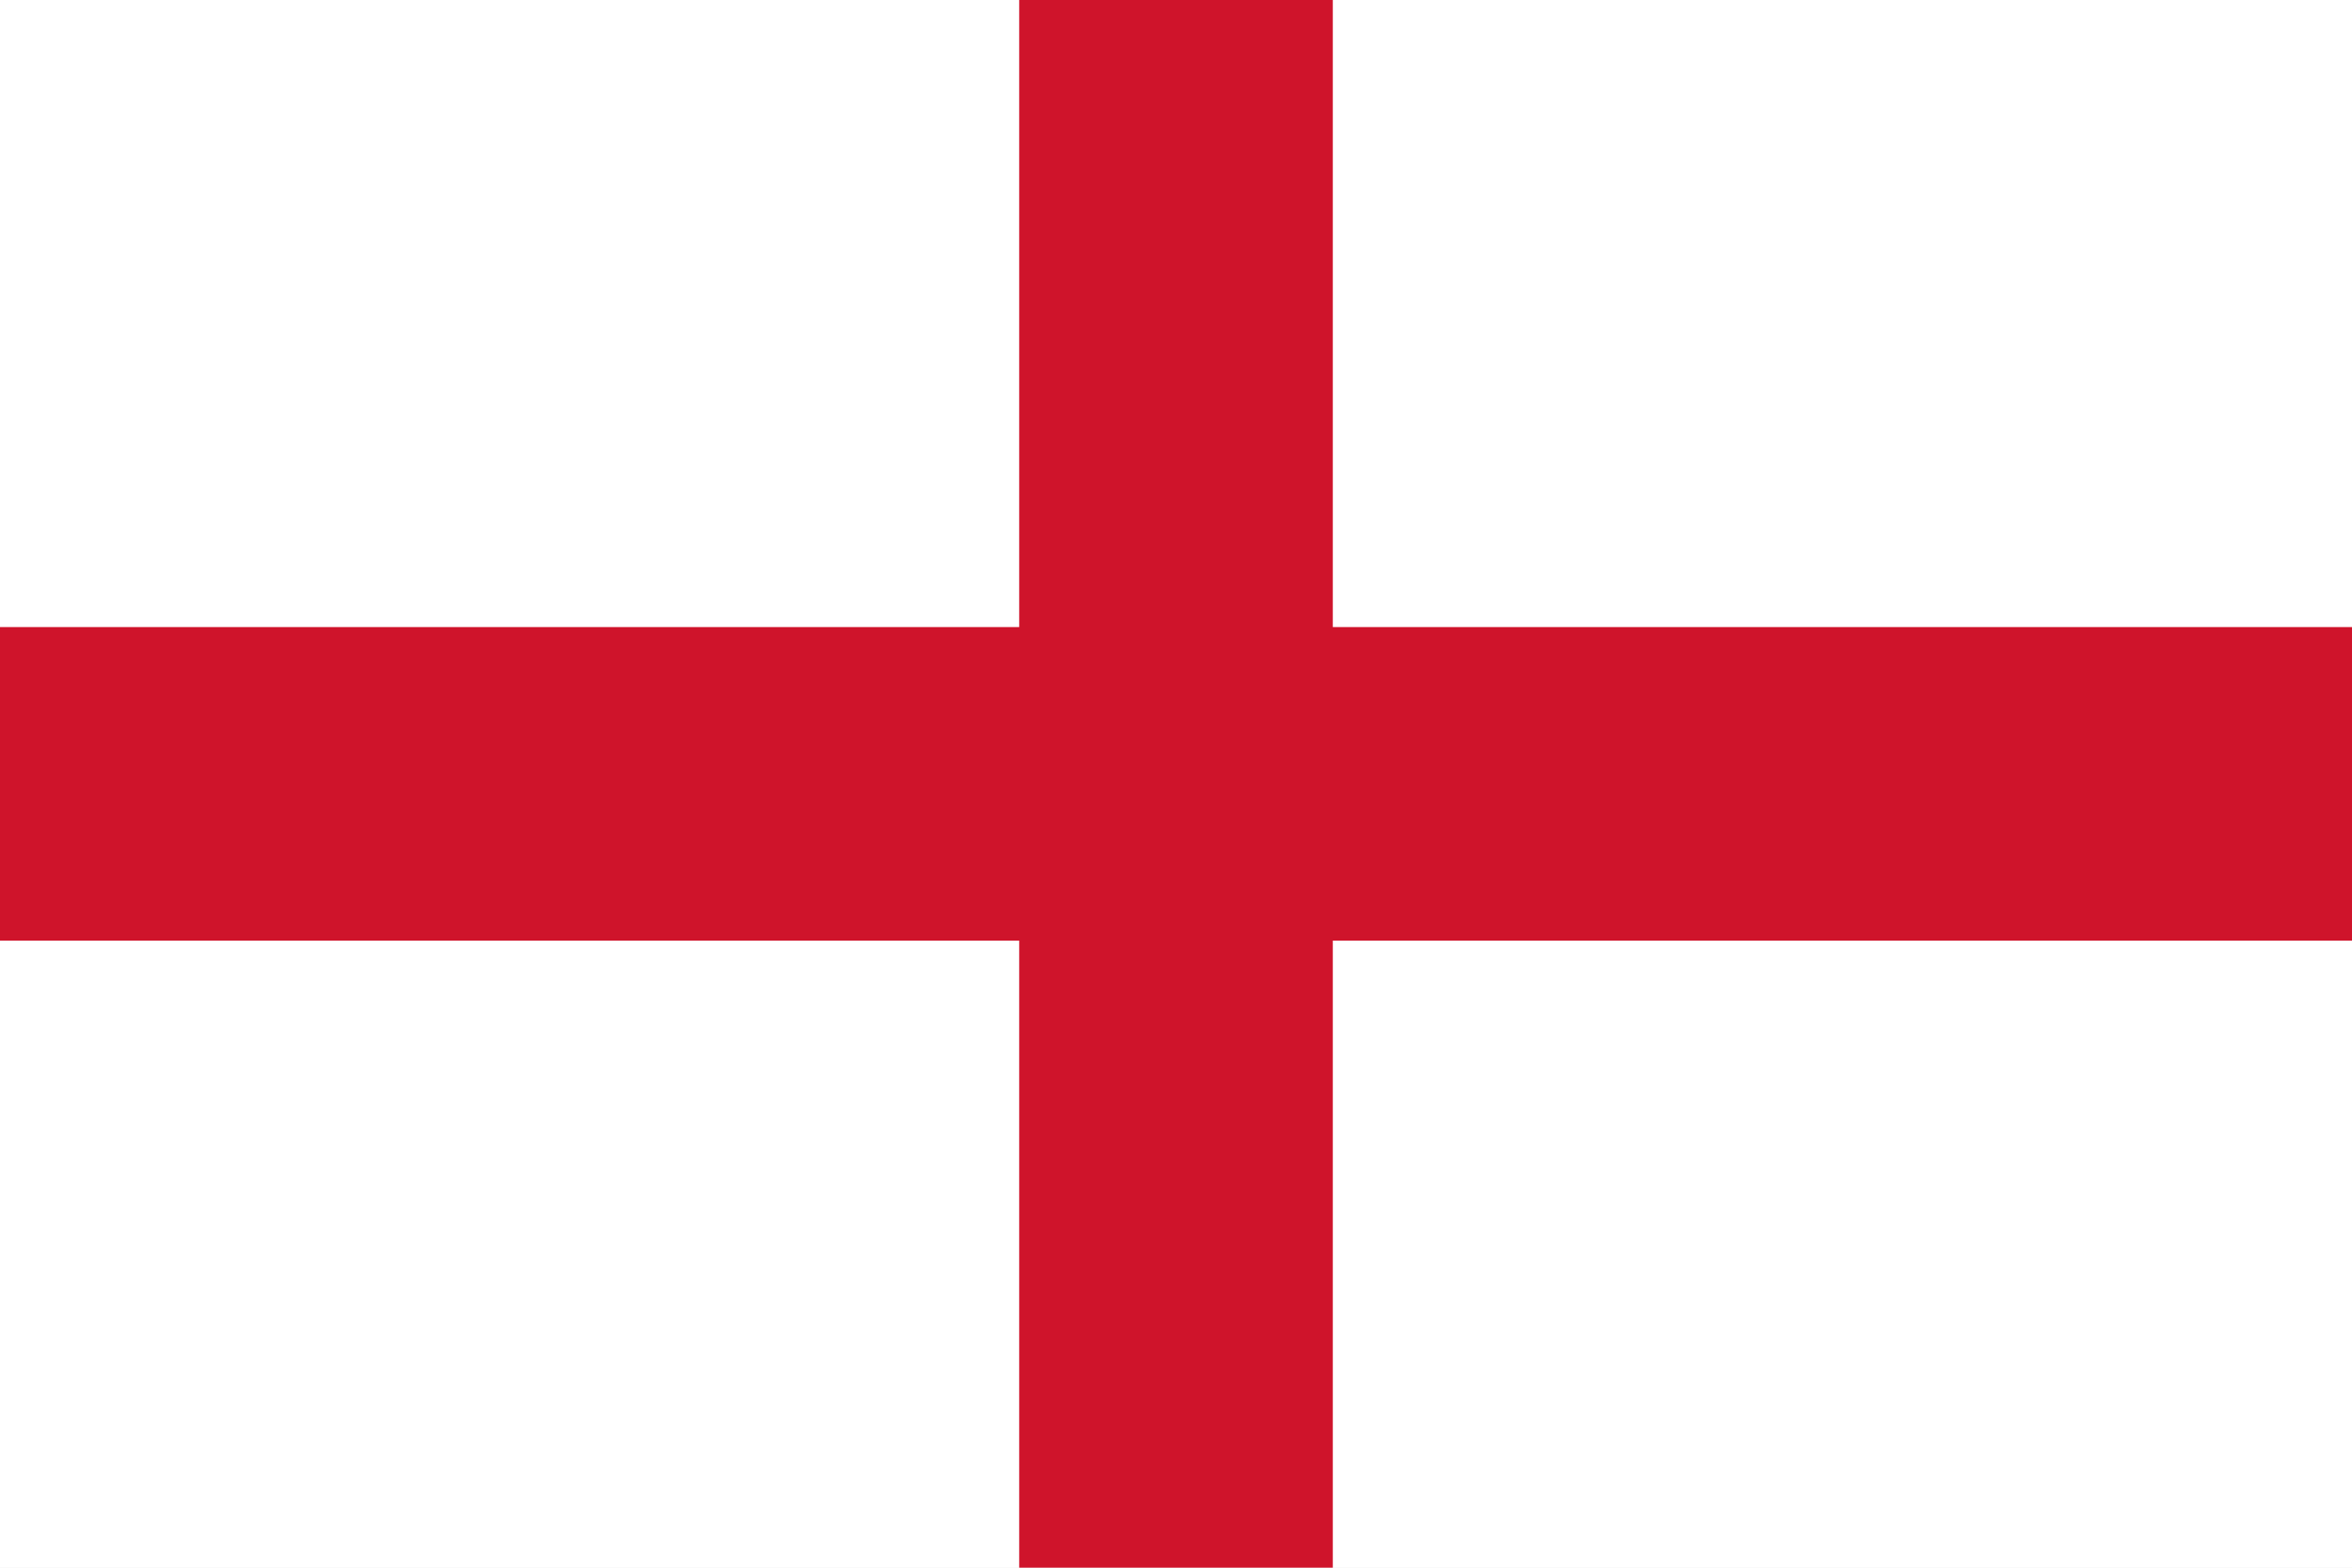
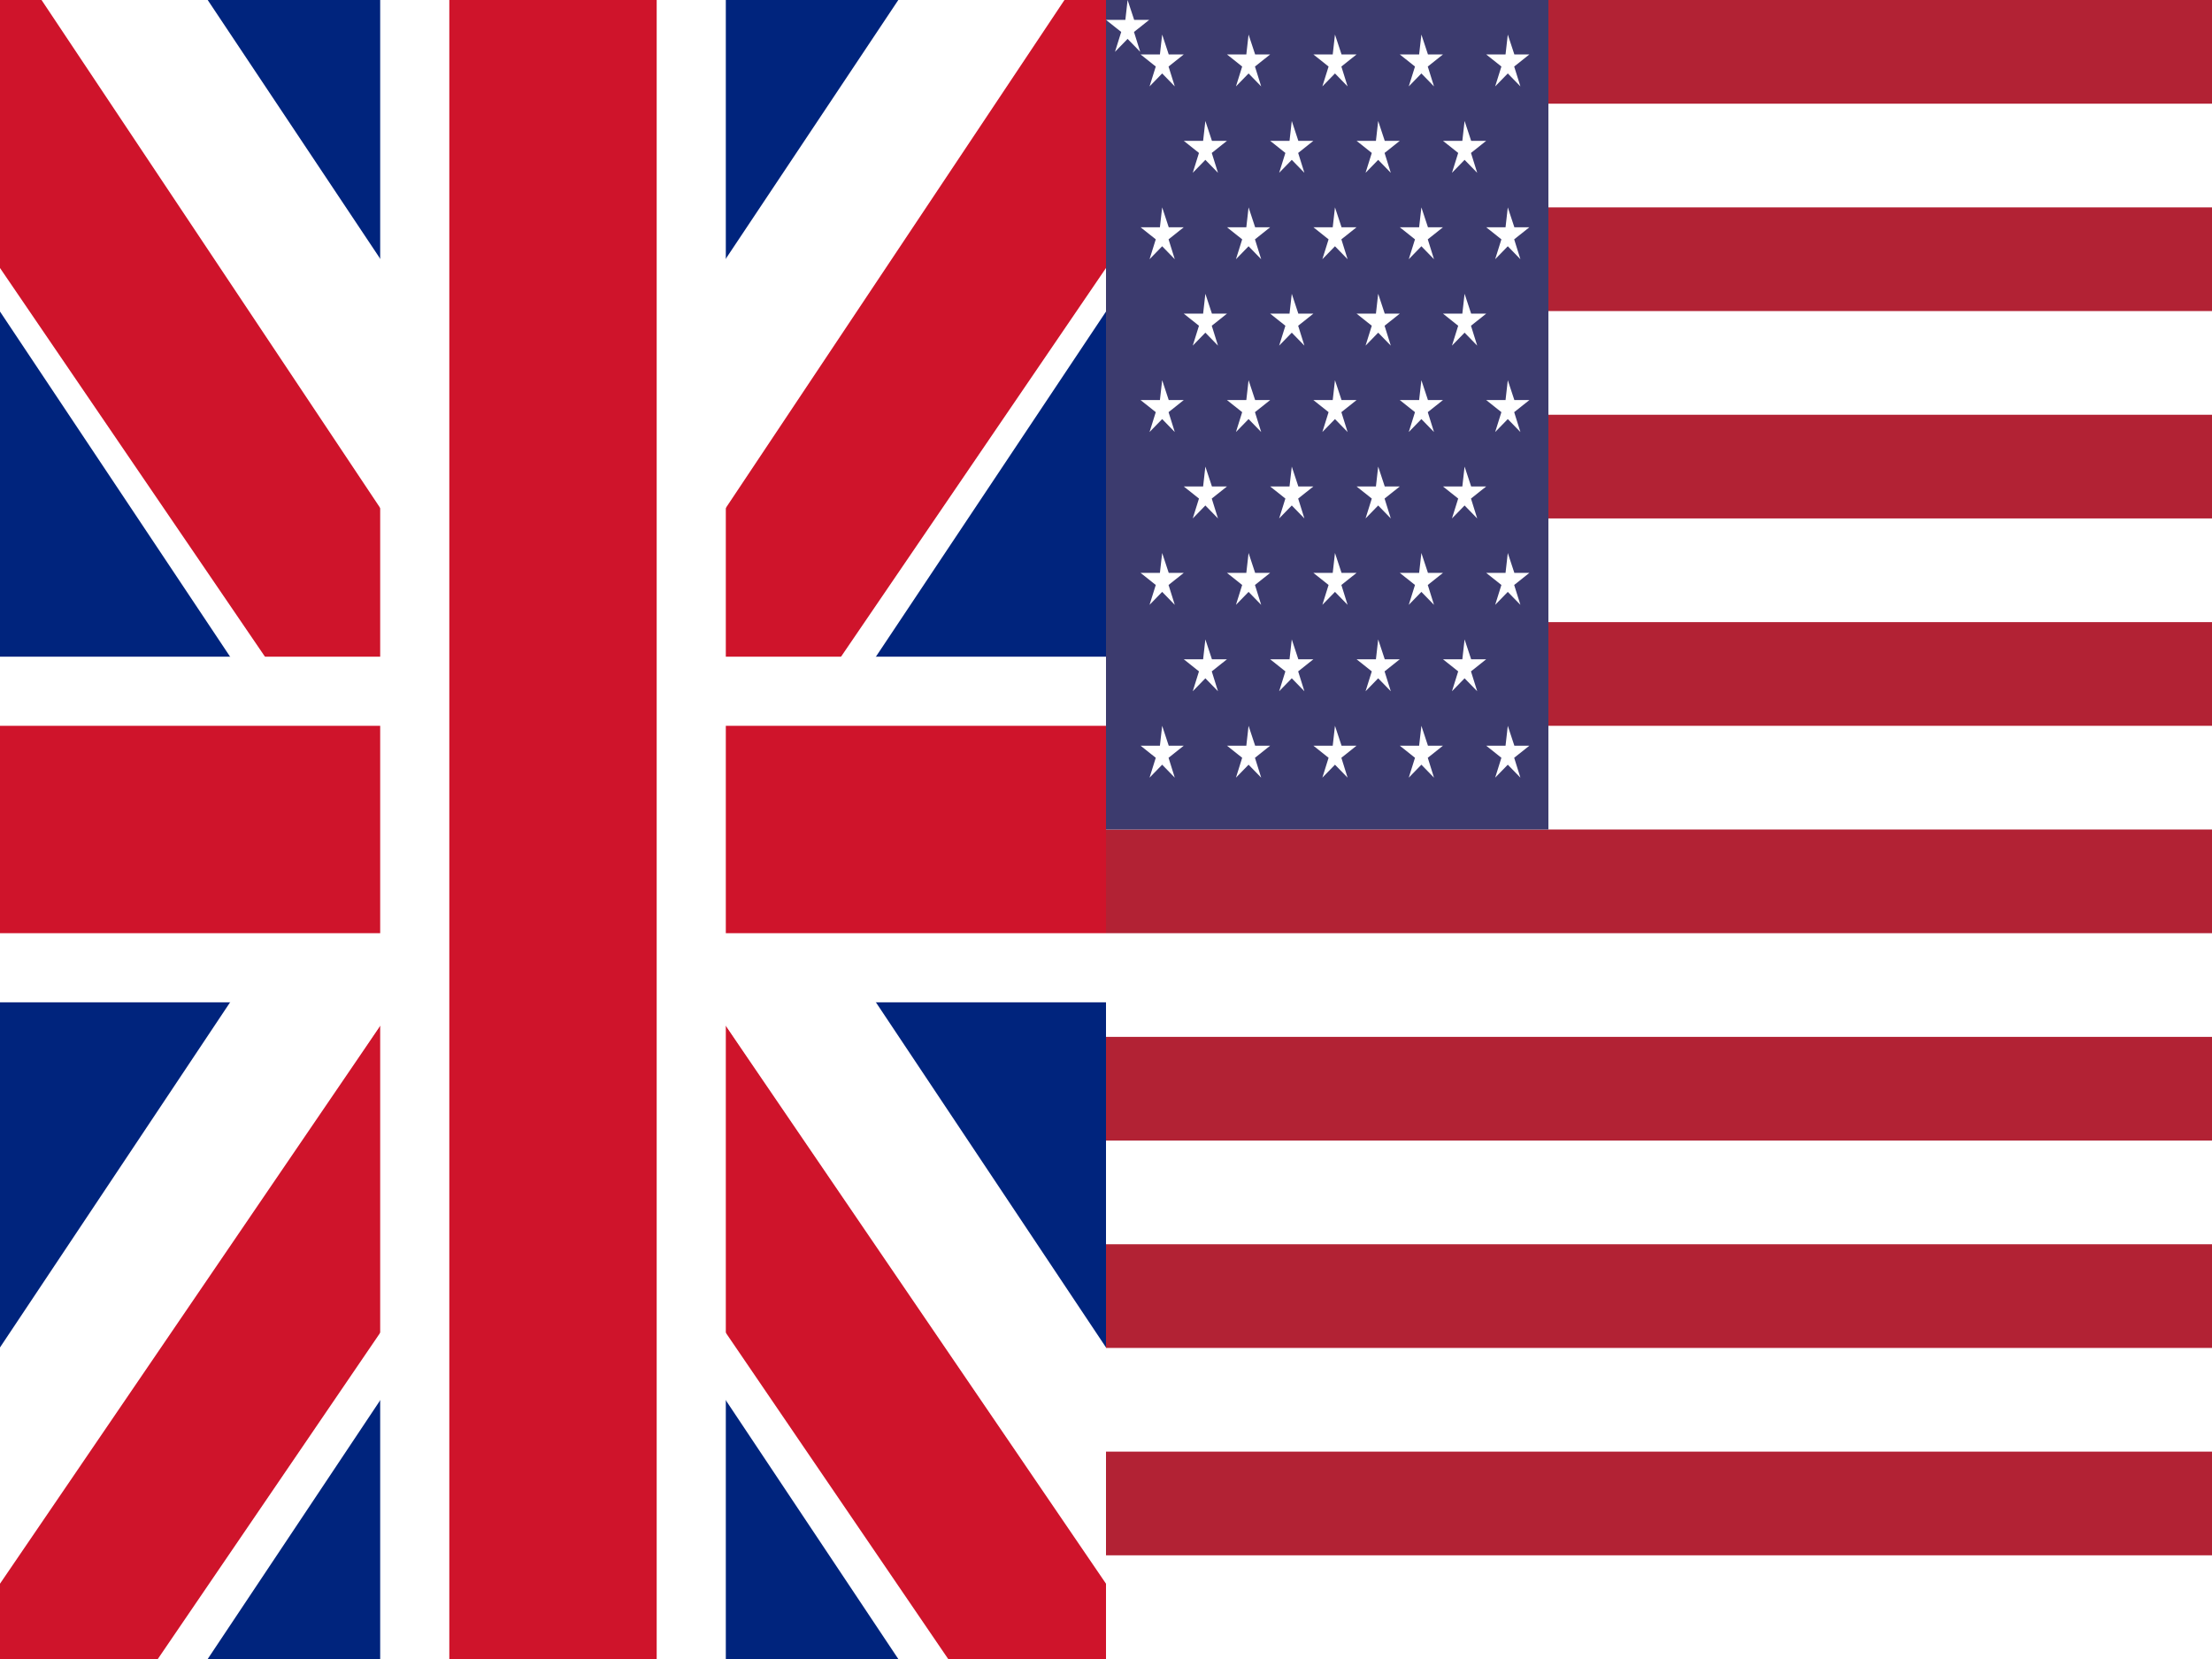
- <svg xmlns="http://www.w3.org/2000/svg" viewBox="0 0 60 40">
-   <rect width="60" height="40" fill="#fff" />
-   <rect x="0" y="16" width="60" height="8" fill="#cf142b" />
-   <rect x="26" y="0" width="8" height="40" fill="#cf142b" />
+ <svg xmlns="http://www.w3.org/2000/svg" width="640" height="480">
+   <svg x="0" y="0" width="320" height="480">
+     <rect width="100%" height="100%" fill="#00247d" />
+     <path fill="#ffffff" d="M0,0L320,480M320,0L0,480" stroke-width="100" stroke="#ffffff" />
+     <path fill="#cf142b" d="M-22.6,0L320,502.6M342.6,0L0,502.6" stroke-width="50" stroke="#cf142b" />
+     <path fill="#ffffff" d="M-10,0L320,490L330,480L10,0L-10,0Z M0,490L330,0L320,-10L-10,480L0,490Z" />
+     <path fill="#cf142b" d="M0,0L320,480M320,0L0,480" stroke-width="20" stroke="#cf142b" />
+     <rect width="100%" height="100" y="190" fill="#ffffff" />
+     <rect width="100%" height="60" y="210" fill="#cf142b" />
+     <rect width="100" height="100%" x="110" fill="#ffffff" />
+     <rect width="60" height="100%" x="130" fill="#cf142b" />
+   </svg>
+   <svg x="320" y="0" width="320" height="480">
+     <rect width="100%" height="100%" fill="#ffffff" />
+     <g>
+       <rect width="100%" height="30" fill="#b22234" />
+       <rect width="100%" height="30" y="60" fill="#b22234" />
+       <rect width="100%" height="30" y="120" fill="#b22234" />
+       <rect width="100%" height="30" y="180" fill="#b22234" />
+       <rect width="100%" height="30" y="240" fill="#b22234" />
+       <rect width="100%" height="30" y="300" fill="#b22234" />
+       <rect width="100%" height="30" y="360" fill="#b22234" />
+       <rect width="100%" height="30" y="420" fill="#b22234" />
+     </g>
+     <rect width="128" height="240" fill="#3c3b6e" />
+     <g fill="#ffffff">
+       <path id="star" d="M12.5,0l3.8,11.5L25,11.5L16.2,18.5L19.8,30L12.5,22.5L5.2,30L8.8,18.5L0,11.5L11.2,11.5L12.5,0Z" transform="scale(0.5)" />
+       <g>
+         <use href="#star" x="10" y="10" />
+         <use href="#star" x="35" y="10" />
+         <use href="#star" x="60" y="10" />
+         <use href="#star" x="85" y="10" />
+         <use href="#star" x="110" y="10" />
+       </g>
+       <g>
+         <use href="#star" x="22.5" y="35" />
+         <use href="#star" x="47.5" y="35" />
+         <use href="#star" x="72.5" y="35" />
+         <use href="#star" x="97.5" y="35" />
+       </g>
+       <g>
+         <use href="#star" x="10" y="60" />
+         <use href="#star" x="35" y="60" />
+         <use href="#star" x="60" y="60" />
+         <use href="#star" x="85" y="60" />
+         <use href="#star" x="110" y="60" />
+       </g>
+       <g>
+         <use href="#star" x="22.5" y="85" />
+         <use href="#star" x="47.5" y="85" />
+         <use href="#star" x="72.5" y="85" />
+         <use href="#star" x="97.5" y="85" />
+       </g>
+       <g>
+         <use href="#star" x="10" y="110" />
+         <use href="#star" x="35" y="110" />
+         <use href="#star" x="60" y="110" />
+         <use href="#star" x="85" y="110" />
+         <use href="#star" x="110" y="110" />
+       </g>
+       <g>
+         <use href="#star" x="22.5" y="135" />
+         <use href="#star" x="47.5" y="135" />
+         <use href="#star" x="72.5" y="135" />
+         <use href="#star" x="97.5" y="135" />
+       </g>
+       <g>
+         <use href="#star" x="10" y="160" />
+         <use href="#star" x="35" y="160" />
+         <use href="#star" x="60" y="160" />
+         <use href="#star" x="85" y="160" />
+         <use href="#star" x="110" y="160" />
+       </g>
+       <g>
+         <use href="#star" x="22.5" y="185" />
+         <use href="#star" x="47.5" y="185" />
+         <use href="#star" x="72.5" y="185" />
+         <use href="#star" x="97.5" y="185" />
+       </g>
+       <g>
+         <use href="#star" x="10" y="210" />
+         <use href="#star" x="35" y="210" />
+         <use href="#star" x="60" y="210" />
+         <use href="#star" x="85" y="210" />
+         <use href="#star" x="110" y="210" />
+       </g>
+     </g>
+   </svg>
</svg>
